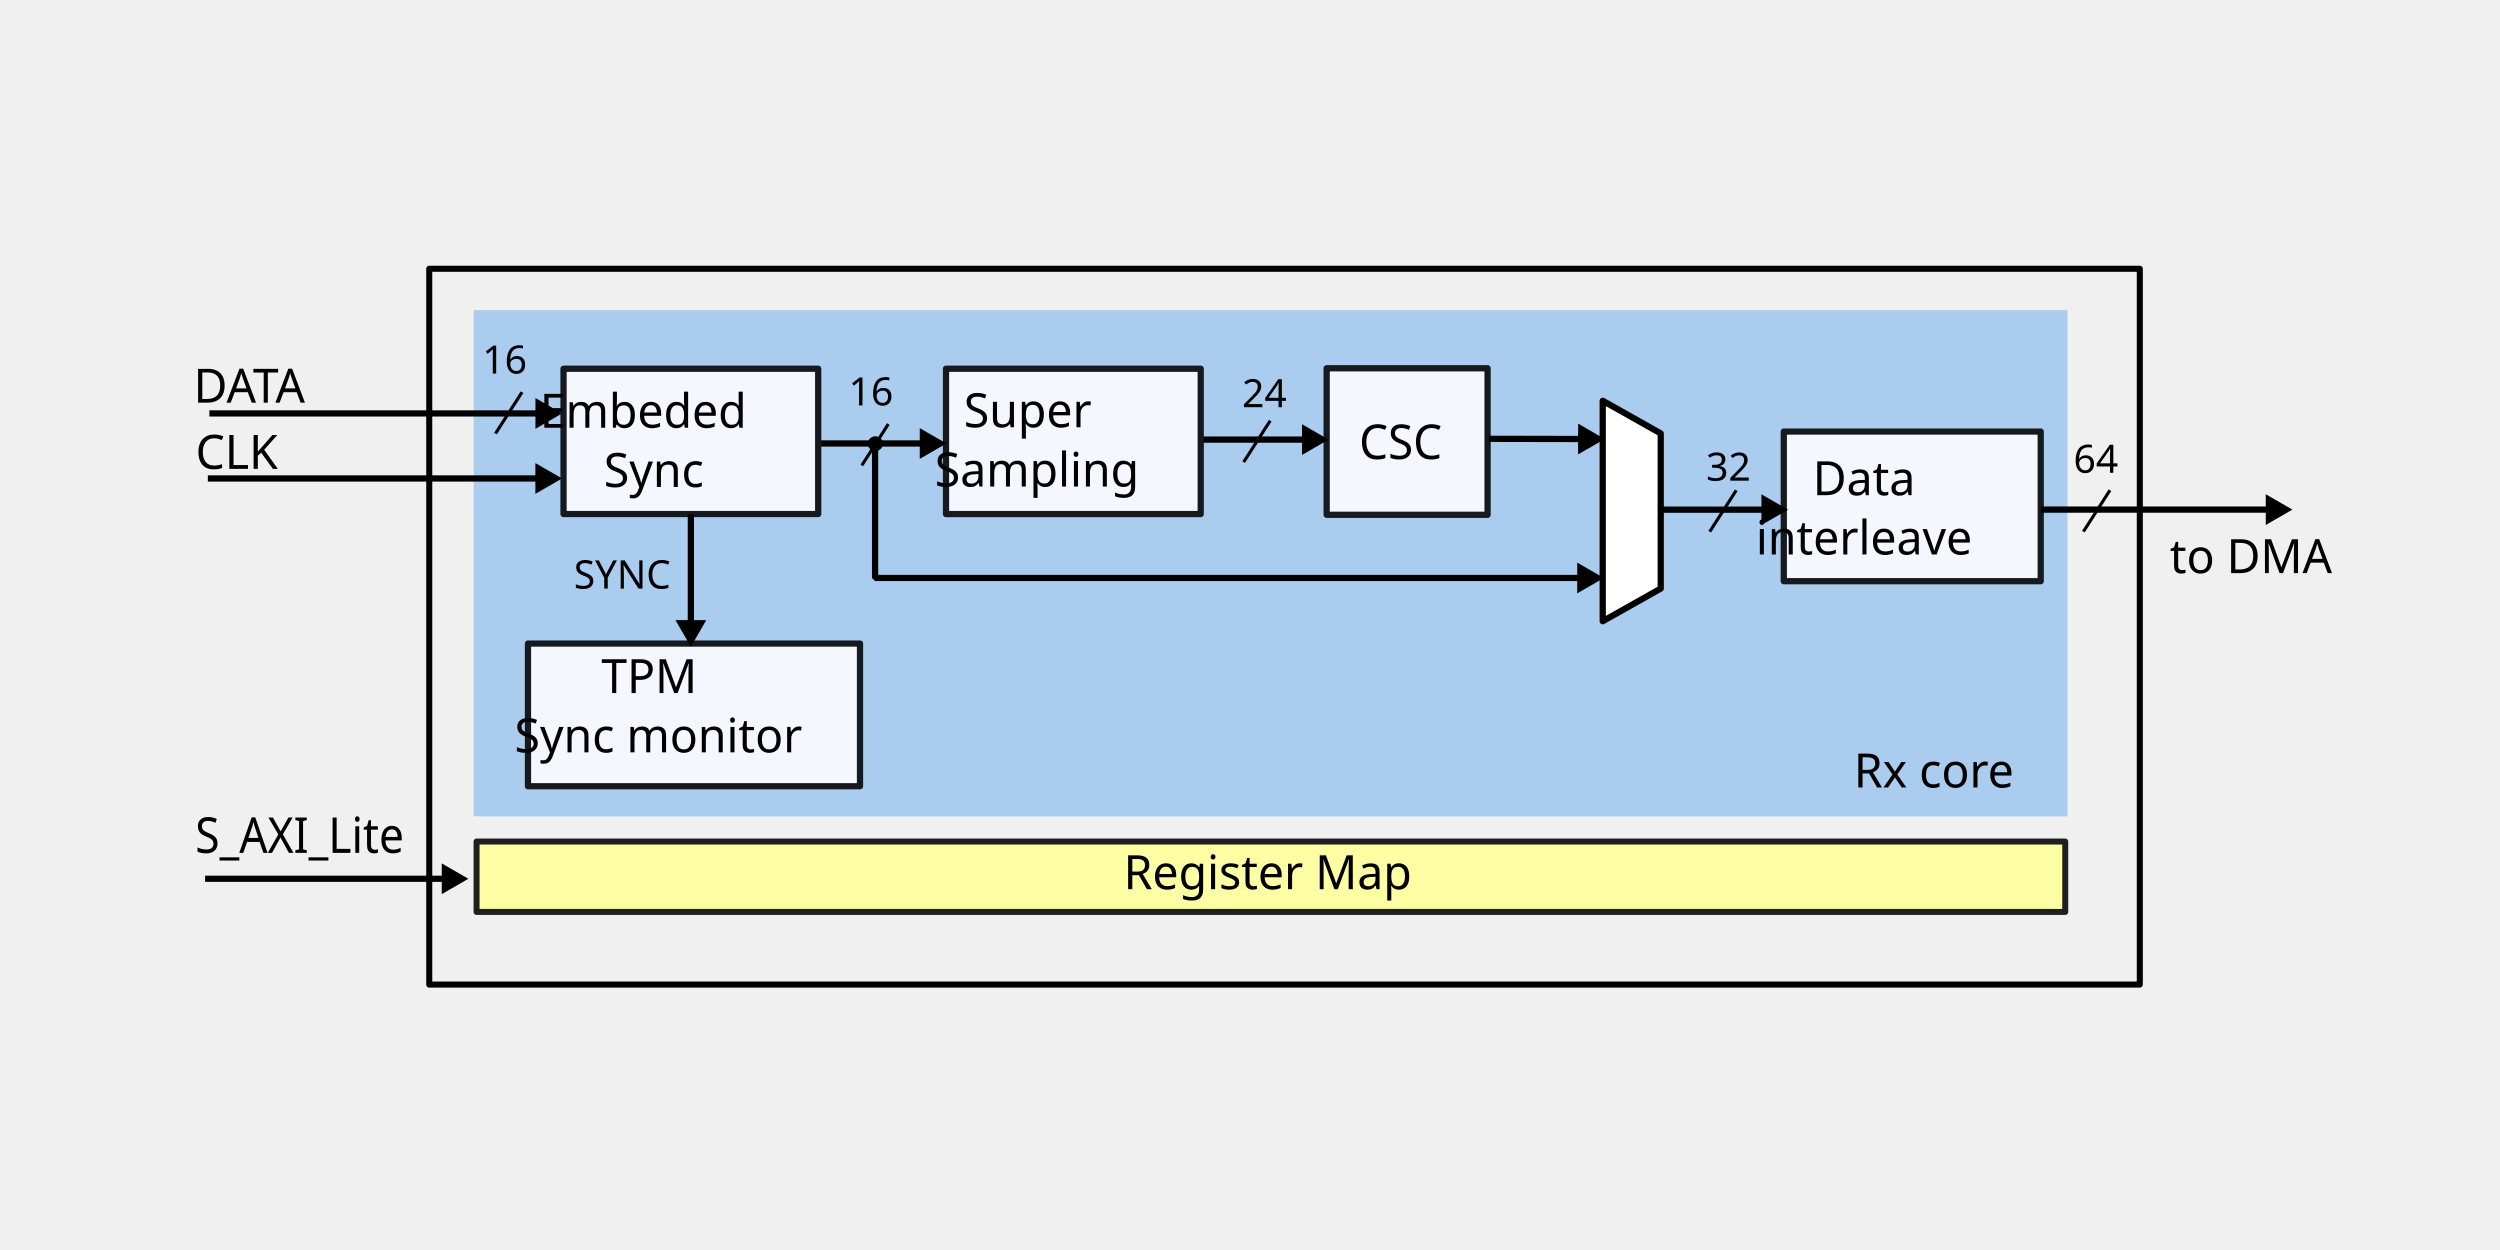
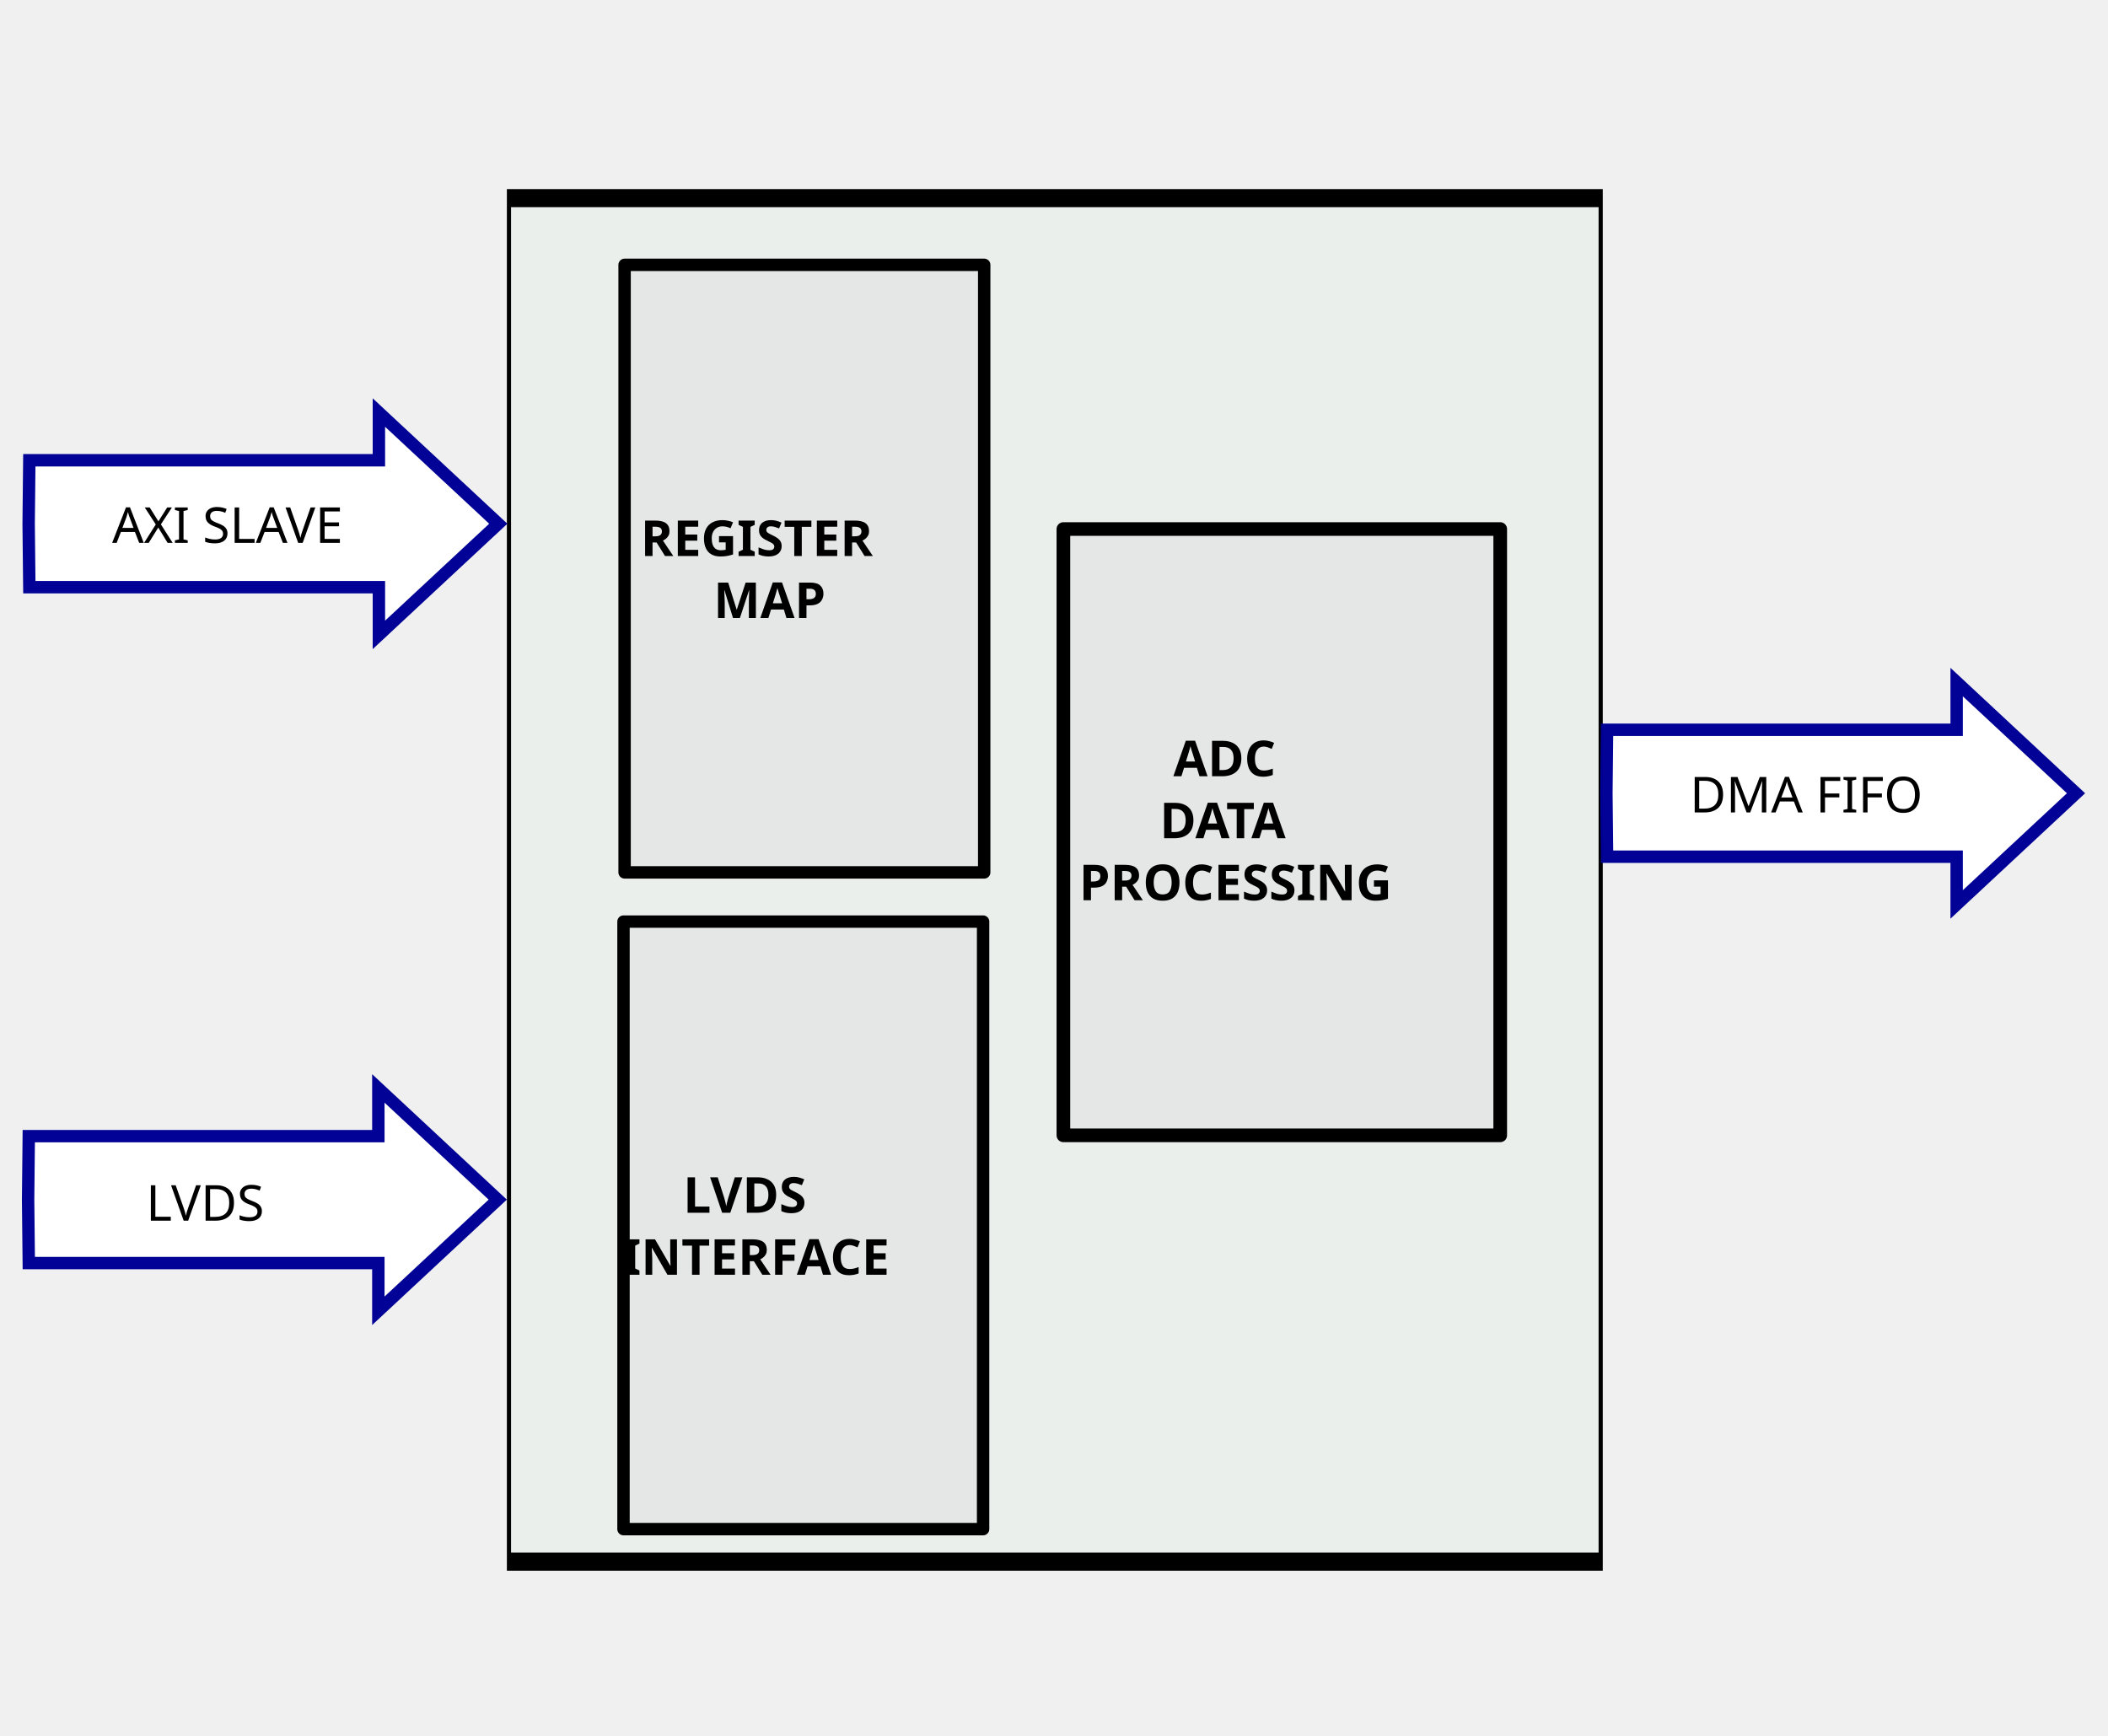
- <svg xmlns="http://www.w3.org/2000/svg" xmlns:ns1="http://www.openswatchbook.org/uri/2009/osb" width="800" height="400" viewBox="0 0 800 400" id="svg2" version="1.1">
+ <svg xmlns="http://www.w3.org/2000/svg" width="425" height="350" viewBox="0 0 425 350" id="svg2" version="1.1">
  <defs id="defs4">
-     <marker orient="auto" refY="0" refX="0" id="marker5056" style="overflow:visible">
-       <path id="path5058" d="m 5.77,0 -8.65,5 0,-10 8.65,5 z" style="fill:#000000;fill-opacity:1;fill-rule:evenodd;stroke:#000000;stroke-width:1pt;stroke-opacity:1" transform="scale(0.4,0.4)" />
-     </marker>
-     <marker orient="auto" refY="0" refX="0" id="marker11055" style="overflow:visible">
-       <path id="path11057" d="m 5.77,0 -8.65,5 0,-10 8.65,5 z" style="fill:#000000;fill-opacity:1;fill-rule:evenodd;stroke:#000000;stroke-width:1pt;stroke-opacity:1" transform="scale(0.4,0.4)" />
-     </marker>
-     <marker style="overflow:visible" id="marker6925" refX="0" refY="0" orient="auto">
-       <path transform="scale(0.4,0.4)" style="fill:#000000;fill-opacity:1;fill-rule:evenodd;stroke:#000000;stroke-width:1pt;stroke-opacity:1" d="m 5.77,0 -8.65,5 0,-10 8.65,5 z" id="path6927" />
-     </marker>
-     <marker style="overflow:visible" id="marker6601" refX="0" refY="0" orient="auto">
-       <path transform="scale(0.4,0.4)" style="fill:#000000;fill-opacity:1;fill-rule:evenodd;stroke:#000000;stroke-width:1pt;stroke-opacity:1" d="m 5.77,0 -8.65,5 0,-10 8.65,5 z" id="path6603" />
-     </marker>
-     <marker orient="auto" refY="0" refX="0" id="marker6283" style="overflow:visible">
-       <path id="path6285" d="m 5.77,0 -8.65,5 0,-10 8.65,5 z" style="fill:#000000;fill-opacity:1;fill-rule:evenodd;stroke:#000000;stroke-width:1pt;stroke-opacity:1" transform="scale(0.4,0.4)" />
-     </marker>
-     <marker style="overflow:visible" id="marker5817" refX="0" refY="0" orient="auto">
-       <path transform="scale(0.4,0.4)" style="fill:#000000;fill-opacity:1;fill-rule:evenodd;stroke:#000000;stroke-width:1pt;stroke-opacity:1" d="m 5.77,0 -8.65,5 0,-10 8.65,5 z" id="path5819" />
-     </marker>
-     <marker orient="auto" refY="0" refX="0" id="marker11520" style="overflow:visible">
-       <path id="path11522" d="m 5.77,0 -8.65,5 0,-10 8.65,5 z" style="fill:#000000;fill-opacity:1;fill-rule:evenodd;stroke:#000000;stroke-width:1pt;stroke-opacity:1" transform="scale(0.4,0.4)" />
-     </marker>
-     <marker orient="auto" refY="0" refX="0" id="marker9429" style="overflow:visible">
-       <path id="path9431" d="m 5.77,0 -8.65,5 0,-10 8.65,5 z" style="fill:#000000;fill-opacity:1;fill-rule:evenodd;stroke:#000000;stroke-width:1pt;stroke-opacity:1" transform="scale(0.4,0.4)" />
-     </marker>
-     <marker style="overflow:visible" id="marker8525" refX="0" refY="0" orient="auto">
-       <path transform="scale(0.4,0.4)" style="fill:#000000;fill-opacity:1;fill-rule:evenodd;stroke:#000000;stroke-width:1pt;stroke-opacity:1" d="m 5.77,0 -8.65,5 0,-10 8.65,5 z" id="path8527" />
-     </marker>
-     <marker style="overflow:visible" id="marker14694" refX="0" refY="0" orient="auto">
-       <path transform="scale(0.4,0.4)" style="fill:#000000;fill-opacity:1;fill-rule:evenodd;stroke:#000000;stroke-width:1pt;stroke-opacity:1" d="m 5.77,0 -8.65,5 0,-10 8.65,5 z" id="path14696" />
-     </marker>
-     <marker style="overflow:visible" id="marker13210" refX="0" refY="0" orient="auto">
-       <path transform="scale(0.4,0.4)" style="fill:#000000;fill-opacity:1;fill-rule:evenodd;stroke:#000000;stroke-width:1pt;stroke-opacity:1" d="m 5.77,0 -8.65,5 0,-10 8.65,5 z" id="path13212" />
-     </marker>
-     <marker orient="auto" refY="0" refX="0" id="marker12618" style="overflow:visible">
-       <path id="path12620" d="m 5.77,0 -8.65,5 0,-10 8.65,5 z" style="fill:#000000;fill-opacity:1;fill-rule:evenodd;stroke:#000000;stroke-width:1pt;stroke-opacity:1" transform="scale(0.4,0.4)" />
-     </marker>
-     <marker orient="auto" refY="0" refX="0" id="marker12206" style="overflow:visible">
-       <path id="path12208" d="m 5.77,0 -8.65,5 0,-10 8.65,5 z" style="fill:#000000;fill-opacity:1;fill-rule:evenodd;stroke:#000000;stroke-width:1pt;stroke-opacity:1" transform="scale(0.4,0.4)" />
-     </marker>
-     <marker style="overflow:visible" id="marker11148" refX="0" refY="0" orient="auto">
-       <path transform="scale(0.4,0.4)" style="fill:#000000;fill-opacity:1;fill-rule:evenodd;stroke:#000000;stroke-width:1pt;stroke-opacity:1" d="m 5.77,0 -8.65,5 0,-10 8.65,5 z" id="path11150" />
-     </marker>
-     <marker orient="auto" refY="0" refX="0" id="marker9085" style="overflow:visible">
-       <path id="path9087" d="m 5.77,0 -8.65,5 0,-10 8.65,5 z" style="fill:#ffffff;fill-opacity:1;fill-rule:evenodd;stroke:#000000;stroke-width:1pt;stroke-opacity:1" transform="scale(0.4,0.4)" />
-     </marker>
-     <linearGradient id="linearGradient9055" ns1:paint="solid">
-       <stop style="stop-color:#ffffff;stop-opacity:1;" offset="0" id="stop9057" />
-     </linearGradient>
-     <marker orient="auto" refY="0" refX="0" id="marker8895" style="overflow:visible">
-       <path id="path8897" d="m 5.77,0 -8.65,5 0,-10 8.65,5 z" style="fill:#ffffff;fill-opacity:1;fill-rule:evenodd;stroke:#000000;stroke-width:1pt;stroke-opacity:1" transform="scale(0.4,0.4)" />
-     </marker>
-     <marker style="overflow:visible" id="marker10933-1" refX="0" refY="0" orient="auto">
-       <path transform="scale(-0.4,-0.4)" style="fill:#000000;fill-opacity:1;fill-rule:evenodd;stroke:#000000;stroke-width:1pt;stroke-opacity:1" d="m 5.77,0 -8.65,5 0,-10 8.65,5 z" id="path10935-1" />
-     </marker>
-     <marker orient="auto" refY="0" refX="0" id="TriangleInM-7-1" style="overflow:visible">
-       <path id="path4660-1-6" d="m 5.77,0 -8.65,5 0,-10 8.65,5 z" style="fill:#000000;fill-opacity:1;fill-rule:evenodd;stroke:#000000;stroke-width:1pt;stroke-opacity:1" transform="scale(-0.4,-0.4)" />
-     </marker>
-     <marker style="overflow:visible" id="marker10933" refX="0" refY="0" orient="auto">
-       <path transform="scale(-0.4,-0.4)" style="fill:#000000;fill-opacity:1;fill-rule:evenodd;stroke:#000000;stroke-width:1pt;stroke-opacity:1" d="m 5.77,0 -8.65,5 0,-10 8.65,5 z" id="path10935" />
-     </marker>
-     <marker orient="auto" refY="0" refX="0" id="marker6005" style="overflow:visible">
-       <path id="path6007" d="m 5.77,0 -8.65,5 0,-10 8.65,5 z" style="fill:#0000ff;fill-opacity:1;fill-rule:evenodd;stroke:#0000ff;stroke-width:1pt;stroke-opacity:1" transform="scale(-0.4,-0.4)" />
-     </marker>
-     <marker orient="auto" refY="0" refX="0" id="marker15643-48" style="overflow:visible">
-       <path id="path15645-1" d="m 5.77,0 -8.65,5 0,-10 8.65,5 z" style="fill:#000000;fill-opacity:1;fill-rule:evenodd;stroke:#000000;stroke-width:1pt;stroke-opacity:1" transform="scale(-0.4,-0.4)" />
-     </marker>
-     <marker orient="auto" refY="0" refX="0" id="marker7250" style="overflow:visible">
-       <path id="path7252" d="m 5.77,0 -8.65,5 0,-10 8.65,5 z" style="fill:#000000;fill-opacity:1;fill-rule:evenodd;stroke:#000000;stroke-width:1pt;stroke-opacity:1" transform="scale(-0.4,-0.4)" />
-     </marker>
-     <marker style="overflow:visible" id="marker24668" refX="0" refY="0" orient="auto">
-       <path transform="scale(-0.4,-0.4)" style="fill:#000000;fill-opacity:1;fill-rule:evenodd;stroke:#000000;stroke-width:1pt;stroke-opacity:1" d="m 5.77,0 -8.65,5 0,-10 8.65,5 z" id="path24670" />
-     </marker>
-     <marker orient="auto" refY="0" refX="0" id="marker7256" style="overflow:visible">
-       <path id="path7258" d="m 5.77,0 -8.65,5 0,-10 8.65,5 z" style="fill:#000000;fill-opacity:1;fill-rule:evenodd;stroke:#000000;stroke-width:1pt;stroke-opacity:1" transform="scale(-0.4,-0.4)" />
-     </marker>
-     <marker orient="auto" refY="0" refX="0" id="marker15643-48-9" style="overflow:visible">
-       <path id="path15645-1-5" d="m 5.77,0 -8.65,5 0,-10 8.65,5 z" style="fill:#000000;fill-opacity:1;fill-rule:evenodd;stroke:#000000;stroke-width:1pt;stroke-opacity:1" transform="scale(-0.4,-0.4)" />
-     </marker>
-     <marker style="overflow:visible" id="marker24284" refX="0" refY="0" orient="auto">
-       <path transform="scale(-0.4,-0.4)" style="fill:#000000;fill-opacity:1;fill-rule:evenodd;stroke:#000000;stroke-width:1pt;stroke-opacity:1" d="m 5.77,0 -8.65,5 0,-10 8.65,5 z" id="path24286" />
-     </marker>
-     <marker orient="auto" refY="0" refX="0" id="marker7268" style="overflow:visible">
-       <path id="path7270" d="m 5.77,0 -8.65,5 0,-10 8.65,5 z" style="fill:#000000;fill-opacity:1;fill-rule:evenodd;stroke:#000000;stroke-width:1pt;stroke-opacity:1" transform="scale(-0.4,-0.4)" />
-     </marker>
-     <marker orient="auto" refY="0" refX="0" id="marker7276" style="overflow:visible">
-       <path id="path7278" d="m 5.77,0 -8.65,5 0,-10 8.65,5 z" style="fill:#000000;fill-opacity:1;fill-rule:evenodd;stroke:#000000;stroke-width:1pt;stroke-opacity:1" transform="scale(-0.4,-0.4)" />
-     </marker>
-     <marker orient="auto" refY="0" refX="0" id="marker15643-42" style="overflow:visible">
-       <path id="path15645-20" d="m 5.77,0 -8.65,5 0,-10 8.65,5 z" style="fill:#000000;fill-opacity:1;fill-rule:evenodd;stroke:#000000;stroke-width:1pt;stroke-opacity:1" transform="scale(-0.4,-0.4)" />
-     </marker>
-     <marker style="overflow:visible" id="marker12344-7" refX="0" refY="0" orient="auto">
-       <path transform="scale(-0.4,-0.4)" style="fill:#000000;fill-opacity:1;fill-rule:evenodd;stroke:#000000;stroke-width:1pt;stroke-opacity:1" d="m 5.77,0 -8.65,5 0,-10 8.65,5 z" id="path12346-6" />
-     </marker>
-     <marker style="overflow:visible" id="marker10933-1-1" refX="0" refY="0" orient="auto">
-       <path transform="scale(-0.4,-0.4)" style="fill:#000000;fill-opacity:1;fill-rule:evenodd;stroke:#000000;stroke-width:1pt;stroke-opacity:1" d="m 5.77,0 -8.65,5 0,-10 8.65,5 z" id="path10935-1-0" />
-     </marker>
-     <marker orient="auto" refY="0" refX="0" id="marker4705-2" style="overflow:visible">
-       <path id="path4580-1" d="m 5.77,0 -8.65,5 0,-10 8.65,5 z" style="fill:#000000;fill-opacity:1;fill-rule:evenodd;stroke:#000000;stroke-width:1pt;stroke-opacity:1" transform="scale(0.4,0.4)" />
-     </marker>
-     <marker orient="auto" refY="0" refX="0" id="marker15643-48-7" style="overflow:visible">
-       <path id="path15645-1-3" d="m 5.77,0 -8.65,5 0,-10 8.65,5 z" style="fill:#000000;fill-opacity:1;fill-rule:evenodd;stroke:#000000;stroke-width:1pt;stroke-opacity:1" transform="scale(-0.4,-0.4)" />
-     </marker>
-     <marker orient="auto" refY="0" refX="0" id="marker9663" style="overflow:visible">
-       <path id="path9665" d="m 5.77,0 -8.65,5 0,-10 8.65,5 z" style="fill:#000000;fill-opacity:1;fill-rule:evenodd;stroke:#000000;stroke-width:1pt;stroke-opacity:1" transform="scale(-0.4,-0.4)" />
-     </marker>
-     <marker style="overflow:visible" id="marker24668-2" refX="0" refY="0" orient="auto">
-       <path transform="scale(-0.4,-0.4)" style="fill:#000000;fill-opacity:1;fill-rule:evenodd;stroke:#000000;stroke-width:1pt;stroke-opacity:1" d="m 5.77,0 -8.65,5 0,-10 8.65,5 z" id="path24670-4" />
-     </marker>
-     <marker orient="auto" refY="0" refX="0" id="marker9669" style="overflow:visible">
-       <path id="path9671" d="m 5.77,0 -8.65,5 0,-10 8.65,5 z" style="fill:#000000;fill-opacity:1;fill-rule:evenodd;stroke:#000000;stroke-width:1pt;stroke-opacity:1" transform="scale(-0.4,-0.4)" />
-     </marker>
-     <marker orient="auto" refY="0" refX="0" id="marker15643-48-9-2" style="overflow:visible">
-       <path id="path15645-1-5-0" d="m 5.77,0 -8.65,5 0,-10 8.65,5 z" style="fill:#000000;fill-opacity:1;fill-rule:evenodd;stroke:#000000;stroke-width:1pt;stroke-opacity:1" transform="scale(-0.4,-0.4)" />
-     </marker>
-     <marker style="overflow:visible" id="marker24284-0" refX="0" refY="0" orient="auto">
-       <path transform="scale(-0.4,-0.4)" style="fill:#000000;fill-opacity:1;fill-rule:evenodd;stroke:#000000;stroke-width:1pt;stroke-opacity:1" d="m 5.77,0 -8.65,5 0,-10 8.65,5 z" id="path24286-2" />
-     </marker>
-     <marker orient="auto" refY="0" refX="0" id="marker9681" style="overflow:visible">
-       <path id="path9683" d="m 5.77,0 -8.65,5 0,-10 8.65,5 z" style="fill:#000000;fill-opacity:1;fill-rule:evenodd;stroke:#000000;stroke-width:1pt;stroke-opacity:1" transform="scale(-0.4,-0.4)" />
-     </marker>
-     <marker orient="auto" refY="0" refX="0" id="marker9689" style="overflow:visible">
-       <path id="path9691" d="m 5.77,0 -8.65,5 0,-10 8.65,5 z" style="fill:#000000;fill-opacity:1;fill-rule:evenodd;stroke:#000000;stroke-width:1pt;stroke-opacity:1" transform="scale(-0.4,-0.4)" />
-     </marker>
-     <marker orient="auto" refY="0" refX="0" id="marker15643-42-6" style="overflow:visible">
-       <path id="path15645-20-64" d="m 5.77,0 -8.65,5 0,-10 8.65,5 z" style="fill:#000000;fill-opacity:1;fill-rule:evenodd;stroke:#000000;stroke-width:1pt;stroke-opacity:1" transform="scale(-0.4,-0.4)" />
-     </marker>
-     <marker orient="auto" refY="0" refX="0" id="marker15643-48-9-3" style="overflow:visible">
-       <path id="path15645-1-5-00" d="m 5.77,0 -8.65,5 0,-10 8.65,5 z" style="fill:#000000;fill-opacity:1;fill-rule:evenodd;stroke:#000000;stroke-width:1pt;stroke-opacity:1" transform="scale(-0.4,-0.4)" />
-     </marker>
-     <marker orient="auto" refY="0" refX="0" id="marker12206-7" style="overflow:visible">
-       <path id="path12208-1" d="m 5.77,0 -8.65,5 0,-10 8.65,5 z" style="fill:#000000;fill-opacity:1;fill-rule:evenodd;stroke:#000000;stroke-width:1pt;stroke-opacity:1" transform="scale(0.4,0.4)" />
-     </marker>
-     <marker orient="auto" refY="0" refX="0" id="marker9429-8" style="overflow:visible">
-       <path id="path9431-8" d="m 5.77,0 -8.65,5 0,-10 8.65,5 z" style="fill:#000000;fill-opacity:1;fill-rule:evenodd;stroke:#000000;stroke-width:1pt;stroke-opacity:1" transform="scale(0.4,0.4)" />
-     </marker>
-     <marker orient="auto" refY="0" refX="0" id="marker12206-0" style="overflow:visible">
-       <path id="path12208-0" d="m 5.77,0 -8.65,5 0,-10 8.65,5 z" style="fill:#000000;fill-opacity:1;fill-rule:evenodd;stroke:#000000;stroke-width:1pt;stroke-opacity:1" transform="scale(0.4,0.4)" />
-     </marker>
-     <marker orient="auto" refY="0" refX="0" id="marker10888-6" style="overflow:visible">
-       <path id="path10890-3" d="m 5.77,0 -8.65,5 0,-10 8.65,5 z" style="fill:#000000;fill-opacity:1;fill-rule:evenodd;stroke:#000000;stroke-width:1pt;stroke-opacity:1" transform="scale(0.4,0.4)" />
-     </marker>
-     <marker orient="auto" refY="0" refX="0" id="marker11392-2" style="overflow:visible">
-       <path id="path11394-7" d="m 5.77,0 -8.65,5 0,-10 8.65,5 z" style="fill:#000000;fill-opacity:1;fill-rule:evenodd;stroke:#000000;stroke-width:1pt;stroke-opacity:1" transform="scale(0.4,0.4)" />
-     </marker>
-     <marker orient="auto" refY="0" refX="0" id="marker11392-2-4" style="overflow:visible">
-       <path id="path11394-7-3" d="m 5.77,0 -8.65,5 0,-10 8.65,5 z" style="fill:#000000;fill-opacity:1;fill-rule:evenodd;stroke:#000000;stroke-width:1pt;stroke-opacity:1" transform="scale(0.4,0.4)" />
-     </marker>
-     <marker orient="auto" refY="0" refX="0" id="marker11392-2-4-4" style="overflow:visible">
-       <path id="path11394-7-3-9" d="m 5.77,0 -8.65,5 0,-10 8.65,5 z" style="fill:#000000;fill-opacity:1;fill-rule:evenodd;stroke:#000000;stroke-width:1pt;stroke-opacity:1" transform="scale(0.4,0.4)" />
-     </marker>
-     <marker orient="auto" refY="0" refX="0" id="marker11392-2-4-9" style="overflow:visible">
-       <path id="path11394-7-3-1" d="m 5.77,0 -8.65,5 0,-10 8.65,5 z" style="fill:#000000;fill-opacity:1;fill-rule:evenodd;stroke:#000000;stroke-width:1pt;stroke-opacity:1" transform="scale(0.4,0.4)" />
-     </marker>
-     <marker orient="auto" refY="0" refX="0" id="marker9429-1" style="overflow:visible">
-       <path id="path9431-4" d="m 5.77,0 -8.65,5 0,-10 8.65,5 z" style="fill:#000000;fill-opacity:1;fill-rule:evenodd;stroke:#000000;stroke-width:1pt;stroke-opacity:1" transform="scale(0.4,0.4)" />
-     </marker>
-     <marker orient="auto" refY="0" refX="0" id="marker11392-2-4-3" style="overflow:visible">
-       <path id="path11394-7-3-4" d="m 5.77,0 -8.65,5 0,-10 8.65,5 z" style="fill:#000000;fill-opacity:1;fill-rule:evenodd;stroke:#000000;stroke-width:1pt;stroke-opacity:1" transform="scale(0.4,0.4)" />
-     </marker>
-     <marker orient="auto" refY="0" refX="0" id="marker12206-4" style="overflow:visible">
-       <path id="path12208-02" d="m 5.77,0 -8.65,5 0,-10 8.65,5 z" style="fill:#000000;fill-opacity:1;fill-rule:evenodd;stroke:#000000;stroke-width:1pt;stroke-opacity:1" transform="scale(0.4,0.4)" />
-     </marker>
-     <marker orient="auto" refY="0" refX="0" id="marker11392-7" style="overflow:visible">
-       <path id="path11394-6" d="m 5.77,0 -8.65,5 0,-10 8.65,5 z" style="fill:#000000;fill-opacity:1;fill-rule:evenodd;stroke:#000000;stroke-width:1pt;stroke-opacity:1" transform="scale(0.4,0.4)" />
-     </marker>
-     <marker orient="auto" refY="0" refX="0" id="marker11392-2-4-9-2" style="overflow:visible">
-       <path id="path11394-7-3-1-6" d="m 5.77,0 -8.65,5 0,-10 8.65,5 z" style="fill:#000000;fill-opacity:1;fill-rule:evenodd;stroke:#000000;stroke-width:1pt;stroke-opacity:1" transform="scale(0.4,0.4)" />
-     </marker>
-     <marker orient="auto" refY="0" refX="0" id="marker11392-2-4-3-5" style="overflow:visible">
-       <path id="path11394-7-3-4-0" d="m 5.77,0 -8.65,5 0,-10 8.65,5 z" style="fill:#000000;fill-opacity:1;fill-rule:evenodd;stroke:#000000;stroke-width:1pt;stroke-opacity:1" transform="scale(0.4,0.4)" />
-     </marker>
-     <marker orient="auto" refY="0" refX="0" id="marker11392-2-2" style="overflow:visible">
-       <path id="path11394-7-6" d="m 5.77,0 -8.65,5 0,-10 8.65,5 z" style="fill:#000000;fill-opacity:1;fill-rule:evenodd;stroke:#000000;stroke-width:1pt;stroke-opacity:1" transform="scale(0.4,0.4)" />
-     </marker>
+     <pattern y="0" x="0" height="6" width="6" patternUnits="userSpaceOnUse" id="EMFhbasepattern" />
  </defs>
-   <g id="layer1" transform="translate(0,-652.362)">
-     <rect style="color:#000000;fill:#aaccee;fill-opacity:1;fill-rule:nonzero;stroke:none;stroke-width:1;marker:none;visibility:visible;display:inline;overflow:visible;enable-background:accumulate" id="rect3004" width="510" height="162" x="151.577" y="751.607" />
-     <rect style="fill:#000000;fill-opacity:0;fill-rule:nonzero;stroke:#000000;stroke-width:1.935;stroke-linecap:square;stroke-linejoin:round;stroke-miterlimit:0;stroke-opacity:1;stroke-dasharray:none;stroke-dashoffset:0;display:inline;enable-background:new" id="rect4477" width="547.378" height="229.067" x="137.359" y="738.364" />
-     <rect y="770.201" x="424.533" height="46.896" width="51.491" id="rect4867" style="opacity:0.87;fill:#fffeff;fill-opacity:1;fill-rule:nonzero;stroke:#000000;stroke-width:2;stroke-linecap:round;stroke-linejoin:round;stroke-miterlimit:4;stroke-opacity:1;stroke-dasharray:none;stroke-dashoffset:0;display:inline;enable-background:new" />
-     <text id="text4869" y="779.467" x="445.965" style="font-size:7.851px;font-style:normal;font-weight:normal;line-height:125%;letter-spacing:0px;word-spacing:0px;fill:#000000;fill-opacity:1;stroke:none;display:inline;enable-background:new;font-family:sans-serif" xml:space="preserve" transform="scale(0.9752591,1.025369)">
-       <tspan y="779.467" x="445.965" style="font-size:15px;font-style:normal;font-variant:normal;font-weight:normal;font-stretch:normal;font-family:sans-serif;-inkscape-font-specification:sans-serif" id="tspan8763">CSC</tspan>
+   <g id="layer1" transform="translate(-13.13198,-537.9238)">
+     <text xml:space="preserve" style="font-style:normal;font-weight:normal;font-size:40px;line-height:125%;font-family:sans-serif;letter-spacing:0px;word-spacing:0px;fill:#000000;fill-opacity:1;stroke:none;stroke-width:1px;stroke-linecap:butt;stroke-linejoin:miter;stroke-opacity:1" x="108.826" y="336.356" id="text4214">
+       <tspan id="tspan4216" x="108.826" y="336.356" style="font-size:20px" />
    </text>
-     <text xml:space="preserve" style="font-size:42.029px;font-style:normal;font-weight:normal;line-height:125%;letter-spacing:0px;word-spacing:0px;fill:#000000;fill-opacity:1;stroke:none;font-family:sans-serif" x="698.604" y="826.053" id="text8759" transform="scale(0.9883858,1.011751)">
-       <tspan id="tspan8761" x="698.604" y="826.053" style="font-size:15px"> to DMA</tspan>
+     <g transform="matrix(1.103181,0,0,4.791744,36.44472,-186.5609)" style="fill:#afedbd;fill-opacity:0.071;stroke:#000000;stroke-width:1;stroke-miterlimit:4;stroke-dasharray:none;stroke-dashoffset:0;stroke-opacity:1" id="g4180-1">
+       <rect y="159.532" x="71.884" height="57.375" width="199.517" id="rect3336-5" style="fill:#afedbd;fill-opacity:0.071;fill-rule:evenodd;stroke:#000000;stroke-width:0.761;stroke-linecap:butt;stroke-linejoin:miter;stroke-miterlimit:4;stroke-dasharray:none;stroke-dashoffset:0;stroke-opacity:1" />
+     </g>
+     <path style="opacity:0.99;fill:#ffffff;fill-opacity:1;fill-rule:evenodd;stroke:#000096;stroke-width:2.5;stroke-linecap:round;stroke-linejoin:miter;stroke-miterlimit:4;stroke-dasharray:none;stroke-opacity:1" d="m 89.522,665.937 0,-9.62 -70.477,0 -0.137,-12.796 0.135,-12.796 70.479,0 0,-9.62 24.068,22.417 z" id="path34982" />
+     <text xml:space="preserve" style="font-style:normal;font-weight:normal;font-size:10px;line-height:125%;font-family:sans-serif;letter-spacing:0px;word-spacing:0px;fill:#000000;fill-opacity:1;stroke:none;stroke-width:1px;stroke-linecap:butt;stroke-linejoin:miter;stroke-opacity:1" x="35.742" y="647.385" id="text4196">
+       <tspan id="tspan4198" x="35.742" y="647.385" style="font-size:10px">AXI SLAVE</tspan>
    </text>
-     <text xml:space="preserve" style="font-size:13.134px;font-style:normal;font-weight:normal;line-height:125%;letter-spacing:0px;word-spacing:0px;fill:#000000;fill-opacity:1;stroke:none;font-family:sans-serif" x="439.94" y="799.101" id="text8765" transform="scale(0.9883858,1.011751)">
-       <tspan id="tspan8767" x="439.94" y="799.101" />
+     <rect style="opacity:1;fill:#d7d7d7;fill-opacity:0.353;fill-rule:nonzero;stroke:#000000;stroke-width:2.5;stroke-linecap:round;stroke-linejoin:round;stroke-miterlimit:4;stroke-dasharray:none;stroke-dashoffset:0;stroke-opacity:1" id="rect4204" width="72.5" height="122.5" x="139.059" y="591.324" />
+     <text xml:space="preserve" style="font-style:normal;font-weight:normal;font-size:10px;line-height:125%;font-family:sans-serif;letter-spacing:0px;word-spacing:0px;fill:#000000;fill-opacity:1;stroke:none;stroke-width:1px;stroke-linecap:butt;stroke-linejoin:miter;stroke-opacity:1" x="174.796" y="650.03" id="text4206">
+       <tspan id="tspan4208" x="174.796" y="650.03" style="font-style:normal;font-variant:normal;font-weight:bold;font-stretch:normal;font-family:sans-serif;-inkscape-font-specification:'sans-serif Bold';text-align:center;text-anchor:middle">REGISTER</tspan>
+       <tspan x="174.796" y="662.53" style="font-style:normal;font-variant:normal;font-weight:bold;font-stretch:normal;font-family:sans-serif;-inkscape-font-specification:'sans-serif Bold';text-align:center;text-anchor:middle" id="tspan4251">MAP</tspan>
    </text>
-     <path style="fill:none;stroke:#000000;stroke-width:2;stroke-linecap:butt;stroke-linejoin:miter;stroke-miterlimit:0;stroke-opacity:1;stroke-dasharray:none;marker-end:url(#marker11148)" d="m 280.025,793.818 0,43.494 227.521,0" id="path9555" />
-     <g id="g4413" transform="translate(27.57717,243.2447)">
-       <rect style="opacity:0.87;fill:#fffeff;fill-opacity:1;fill-rule:nonzero;stroke:#000000;stroke-width:2;stroke-linecap:round;stroke-linejoin:round;stroke-miterlimit:4;stroke-opacity:1;stroke-dasharray:none;stroke-dashoffset:0;display:inline;enable-background:new" id="rect4867-1-5-3" width="81.493" height="46.493" x="152.753" y="527.115" />
-       <text transform="scale(0.9883858,1.011751)" id="text8784-9-9" y="539.649" x="195.728" style="font-size:13.134px;font-style:normal;font-weight:normal;line-height:125%;letter-spacing:0px;word-spacing:0px;fill:#000000;fill-opacity:1;stroke:none;font-family:sans-serif" xml:space="preserve">
-         <tspan style="font-size:15px;text-align:center;text-anchor:middle" id="tspan9599-8" y="539.649" x="195.728">Embeded</tspan>
-         <tspan id="tspan9641" style="font-size:15px;text-align:center;text-anchor:middle" y="558.399" x="195.728">Sync</tspan>
+     <g id="g4357" transform="translate(-13.89132,-73.70117)">
+       <rect y="797.444" x="152.729" height="122.5" width="72.5" id="rect4204-3" style="opacity:1;fill:#d7d7d7;fill-opacity:0.353;fill-rule:nonzero;stroke:#000000;stroke-width:2.5;stroke-linecap:round;stroke-linejoin:round;stroke-miterlimit:4;stroke-dasharray:none;stroke-dashoffset:0;stroke-opacity:1" />
+       <text id="text4206-2" y="856.15" x="188.467" style="font-style:normal;font-weight:normal;font-size:10px;line-height:125%;font-family:sans-serif;letter-spacing:0px;word-spacing:0px;fill:#000000;fill-opacity:1;stroke:none;stroke-width:1px;stroke-linecap:butt;stroke-linejoin:miter;stroke-opacity:1" xml:space="preserve">
+         <tspan id="tspan4251-9" style="font-style:normal;font-variant:normal;font-weight:bold;font-stretch:normal;font-family:sans-serif;-inkscape-font-specification:'sans-serif Bold';text-align:center;text-anchor:middle" y="856.15" x="190.176">LVDS </tspan>
+         <tspan style="font-style:normal;font-variant:normal;font-weight:bold;font-stretch:normal;font-family:sans-serif;-inkscape-font-specification:'sans-serif Bold';text-align:center;text-anchor:middle" y="868.65" x="188.467" id="tspan4369">INTERFACE</tspan>
      </text>
    </g>
-     <rect y="921.646" x="152.498" height="22.539" width="508.377" id="rect4867-1-6" style="opacity:0.87;fill:#ffff99;fill-opacity:1;fill-rule:nonzero;stroke:#000000;stroke-width:1.918;stroke-linecap:round;stroke-linejoin:round;stroke-miterlimit:4;stroke-opacity:1;stroke-dasharray:none;stroke-dashoffset:0;display:inline;enable-background:new" />
-     <text xml:space="preserve" style="font-size:13.134px;font-style:normal;font-weight:normal;line-height:125%;letter-spacing:0px;word-spacing:0px;fill:#000000;fill-opacity:1;stroke:none;font-family:sans-serif" x="418.97" y="926.021" id="text8784-5" transform="scale(0.9883858,1.011751)">
-       <tspan x="418.97" y="926.021" id="tspan10800" style="font-size:15px;text-align:center;text-anchor:middle">Register Map</tspan>
+     <flowRoot xml:space="preserve" id="flowRoot4272" style="font-style:normal;font-weight:normal;font-size:40px;line-height:125%;font-family:sans-serif;letter-spacing:0px;word-spacing:0px;fill:#000000;fill-opacity:1;stroke:none;stroke-width:1px;stroke-linecap:butt;stroke-linejoin:miter;stroke-opacity:1">
+       <flowRegion id="flowRegion4274">
+         <rect id="rect4276" width="183.356" height="283.765" x="-27.831" y="74.488" />
+       </flowRegion>
+       <flowPara id="flowPara4278" />
+     </flowRoot>
+     <text xml:space="preserve" style="font-style:normal;font-weight:normal;font-size:40px;line-height:125%;font-family:sans-serif;letter-spacing:0px;word-spacing:0px;fill:#000000;fill-opacity:1;stroke:none;stroke-width:1px;stroke-linecap:butt;stroke-linejoin:miter;stroke-opacity:1" x="274.524" y="600.338" id="text4295">
+       <tspan id="tspan4297" x="274.524" y="600.338" />
    </text>
-     <text xml:space="preserve" style="font-size:13.134px;font-style:normal;font-weight:normal;line-height:125%;letter-spacing:0px;word-spacing:0px;fill:#000000;fill-opacity:1;stroke:none;font-family:sans-serif" x="185.796" y="830.944" id="text8784-5-1" transform="scale(0.9883858,1.011751)">
-       <tspan x="185.796" y="830.944" id="tspan10837" style="font-size:12.5px">SYNC</tspan>
-     </text>
-     <text xml:space="preserve" style="font-size:13.134px;font-style:normal;font-weight:normal;line-height:125%;letter-spacing:0px;word-spacing:0px;fill:#000000;fill-opacity:1;stroke:none;font-family:sans-serif" x="63.316" y="793.074" id="text8784-5-13" transform="scale(0.9883858,1.011751)">
-       <tspan x="63.316" y="793.074" id="tspan10877" style="font-size:15px">CLK</tspan>
-     </text>
-     <text xml:space="preserve" style="font-size:12.5px;font-style:normal;font-weight:normal;line-height:125%;letter-spacing:0px;word-spacing:0px;fill:#000000;fill-opacity:1;stroke:none;font-family:sans-serif" x="212.336" y="1075.992" id="text10879">
-       <tspan id="tspan10881" x="212.336" y="1075.992" />
-     </text>
-     <text xml:space="preserve" style="font-size:13.134px;font-style:normal;font-weight:normal;line-height:125%;letter-spacing:0px;word-spacing:0px;fill:#000000;fill-opacity:1;stroke:none;font-family:sans-serif" x="62.686" y="772.15" id="text8784-4-4" transform="scale(0.9883858,1.011751)">
-       <tspan x="62.686" y="772.15" id="tspan10908-0" style="font-size:15px">DATA</tspan>
-     </text>
-     <text xml:space="preserve" style="font-size:50.311px;font-style:normal;font-weight:normal;line-height:125%;letter-spacing:0px;word-spacing:0px;fill:#000000;fill-opacity:1;stroke:none;font-family:sans-serif" x="66.053" y="875.2" id="text8759-9" transform="scale(0.9458758,1.057221)">
-       <tspan id="tspan8761-0" x="66.053" y="875.2" style="font-size:15px;fill:#000000">S_AXI_Lite</tspan>
-     </text>
-     <text xml:space="preserve" style="font-size:42.029px;font-style:normal;font-weight:normal;line-height:125%;letter-spacing:0px;word-spacing:0px;fill:#000000;fill-opacity:1;stroke:none;font-family:sans-serif" x="353.93" y="714.808" id="text5703" transform="scale(0.9883858,1.011751)">
-       <tspan id="tspan5705" x="353.93" y="714.808" style="font-size:23.641px" />
-     </text>
-     <text xml:space="preserve" style="font-size:40px;font-style:normal;font-weight:normal;line-height:125%;letter-spacing:0px;word-spacing:0px;fill:#000000;fill-opacity:1;stroke:none;font-family:sans-serif" x="734.208" y="1008.896" id="text11704">
-       <tspan id="tspan11706" x="734.208" y="1008.896" />
-     </text>
-     <g id="g4501" transform="translate(25.27714,243.2447)">
-       <rect style="opacity:0.87;fill:#fffeff;fill-opacity:1;fill-rule:nonzero;stroke:#000000;stroke-width:2;stroke-linecap:round;stroke-linejoin:round;stroke-miterlimit:4;stroke-opacity:1;stroke-dasharray:none;stroke-dashoffset:0;display:inline;enable-background:new" id="rect4867-1-5" width="81.511" height="46.511" x="277.443" y="527.107" />
-       <text transform="scale(0.9883858,1.011751)" id="text8784-9" y="539.493" x="322.093" style="font-size:13.134px;font-style:normal;font-weight:normal;line-height:125%;letter-spacing:0px;word-spacing:0px;fill:#000000;fill-opacity:1;stroke:none;font-family:sans-serif" xml:space="preserve">
-         <tspan id="tspan6113" style="font-size:15px;text-align:center;text-anchor:middle" y="539.493" x="324.481">Super </tspan>
-         <tspan id="tspan3619" style="font-size:15px;text-align:center;text-anchor:middle" y="558.243" x="322.093">Sampling</tspan>
+     <g id="g4362" transform="translate(-72.90671,199.4537)">
+       <rect y="445.14" x="300.431" height="122.247" width="88.073" id="rect4204-2" style="opacity:1;fill:#d7d7d7;fill-opacity:0.353;fill-rule:nonzero;stroke:#000000;stroke-width:2.753;stroke-linecap:round;stroke-linejoin:round;stroke-miterlimit:4;stroke-dasharray:none;stroke-dashoffset:0;stroke-opacity:1" />
+       <text id="text4206-0" y="494.989" x="344.228" style="font-style:normal;font-weight:normal;font-size:10px;line-height:125%;font-family:sans-serif;letter-spacing:0px;word-spacing:0px;fill:#000000;fill-opacity:1;stroke:none;stroke-width:1px;stroke-linecap:butt;stroke-linejoin:miter;stroke-opacity:1" xml:space="preserve">
+         <tspan id="tspan4251-95" style="font-style:normal;font-variant:normal;font-weight:bold;font-stretch:normal;font-family:sans-serif;-inkscape-font-specification:'sans-serif Bold';text-align:center;text-anchor:middle" y="494.989" x="345.937">ADC </tspan>
+         <tspan id="tspan4322" style="font-style:normal;font-variant:normal;font-weight:bold;font-stretch:normal;font-family:sans-serif;-inkscape-font-specification:'sans-serif Bold';text-align:center;text-anchor:middle" y="507.489" x="344.228">DATA</tspan>
+         <tspan id="tspan4324" style="font-style:normal;font-variant:normal;font-weight:bold;font-stretch:normal;font-family:sans-serif;-inkscape-font-specification:'sans-serif Bold';text-align:center;text-anchor:middle" y="519.989" x="344.228">PROCESSING</tspan>
      </text>
    </g>
-     <g id="g16311" transform="translate(27.57717,243.2447)">
-       <rect style="opacity:0.87;fill:#fffeff;fill-opacity:1;fill-rule:nonzero;stroke:#000000;stroke-width:2;stroke-linecap:round;stroke-linejoin:round;stroke-miterlimit:4;stroke-opacity:1;stroke-dasharray:none;stroke-dashoffset:0;display:inline;enable-background:new" id="rect4867-1-5-3-4" width="106.247" height="45.653" x="141.376" y="615.059" />
-       <text transform="scale(0.9883858,1.011751)" id="text8784-9-9-9" y="623.575" x="197.218" style="font-size:13.134px;font-style:normal;font-weight:normal;text-align:center;line-height:125%;letter-spacing:0px;word-spacing:0px;text-anchor:middle;fill:#000000;fill-opacity:1;stroke:none;font-family:sans-serif" xml:space="preserve">
-         <tspan id="tspan4959" style="font-size:15px;text-align:center;text-anchor:middle" y="623.575" x="199.606">TPM </tspan>
-         <tspan style="font-size:15px;text-align:center;text-anchor:middle" y="642.325" x="197.218" id="tspan3012">Sync monitor</tspan>
-       </text>
-     </g>
-     <path style="fill:none;stroke:#000000;stroke-width:2;stroke-linecap:butt;stroke-linejoin:miter;stroke-miterlimit:0;stroke-opacity:1;stroke-dasharray:none;marker-end:url(#marker11392-2)" d="m 262.753,794.278 34.406,0" id="path9553-1" />
-     <path style="fill:none;stroke:#000000;stroke-width:2;stroke-linecap:butt;stroke-linejoin:miter;stroke-miterlimit:0;stroke-opacity:1;stroke-dasharray:none;marker-end:url(#marker11392-2-4)" d="m 67.005,784.659 107.178,0" id="path9553-1-0" />
-     <path style="fill:none;stroke:#000000;stroke-width:2;stroke-linecap:butt;stroke-linejoin:miter;stroke-miterlimit:0;stroke-opacity:1;stroke-dasharray:none;marker-end:url(#marker11392-2-4-4)" d="m 221.077,816.907 0,36.733" id="path9553-1-0-3" />
-     <g id="g5155" transform="translate(1.319726,224.86)">
-       <rect style="opacity:0.87;fill:#fffeff;fill-opacity:1;fill-rule:nonzero;stroke:#000000;stroke-width:2;stroke-linecap:round;stroke-linejoin:round;stroke-miterlimit:4;stroke-opacity:1;stroke-dasharray:none;stroke-dashoffset:0;display:inline;enable-background:new" id="rect4867-1-6-7" width="82.219" height="47.881" x="569.491" y="565.604" />
-       <text transform="scale(0.9883858,1.011751)" id="text8784-5-8" y="579.164" x="617.535" style="font-size:13.134px;font-style:normal;font-weight:normal;line-height:125%;letter-spacing:0px;word-spacing:0px;fill:#000000;fill-opacity:1;stroke:none;font-family:sans-serif" xml:space="preserve">
-         <tspan style="font-size:15px;text-align:center;text-anchor:middle" id="tspan10800-6" y="579.164" x="617.535">Data</tspan>
-         <tspan style="font-size:15px;text-align:center;text-anchor:middle" id="tspan5290" y="597.914" x="617.535">interleave</tspan>
-         <tspan style="font-size:15px;text-align:center;text-anchor:middle" id="tspan5292" y="616.664" x="617.535" />
-       </text>
-     </g>
-     <text xml:space="preserve" style="font-size:37.698px;font-style:normal;font-weight:normal;line-height:125%;letter-spacing:0px;word-spacing:0px;fill:#000000;fill-opacity:1;stroke:none;font-family:sans-serif" x="554.53" y="835.5" id="text6551-8-7-5" transform="scale(1.014182,0.9860159)">
-       <tspan id="tspan6553-3-4-2" x="554.53" y="835.5" style="font-size:9.425px" />
+     <path style="opacity:0.99;fill:#ffffff;fill-opacity:1;fill-rule:evenodd;stroke:#000096;stroke-width:2.5;stroke-linecap:round;stroke-linejoin:miter;stroke-miterlimit:4;stroke-dasharray:none;stroke-opacity:1" d="m 89.413,802.217 0,-9.62 -70.477,0 -0.137,-12.796 0.135,-12.796 70.479,0 0,-9.62 24.068,22.417 z" id="path34982-9" />
+     <text xml:space="preserve" style="font-style:normal;font-weight:normal;font-size:10px;line-height:125%;font-family:sans-serif;letter-spacing:0px;word-spacing:0px;fill:#000000;fill-opacity:1;stroke:none;stroke-width:1px;stroke-linecap:butt;stroke-linejoin:miter;stroke-opacity:1" x="42.579" y="784.051" id="text4196-2">
+       <tspan id="tspan4198-0" x="42.579" y="784.051" style="font-size:10px">LVDS</tspan>
    </text>
-     <path style="fill:none;stroke:#000000;stroke-width:2;stroke-linecap:butt;stroke-linejoin:miter;stroke-miterlimit:0;stroke-opacity:1;stroke-dasharray:none;marker-end:url(#marker11392-2-4-3)" d="m 66.505,805.472 107.654,0" id="path9553-1-0-5" />
-     <path style="fill:none;stroke:#000000;stroke-width:1px;stroke-linecap:butt;stroke-linejoin:miter;stroke-opacity:1" d="m 167.047,777.857 -8.5,13.25" id="path3530" />
-     <text xml:space="preserve" style="font-size:15px;font-style:normal;font-weight:normal;line-height:125%;letter-spacing:0px;word-spacing:0px;fill:#000000;fill-opacity:1;stroke:none;font-family:sans-serif" x="154.335" y="771.884" id="text3532">
-       <tspan id="tspan3534" x="154.335" y="771.884" style="font-size:12.5px">16</tspan>
-     </text>
-     <path style="fill:none;stroke:#000000;stroke-width:1px;stroke-linecap:butt;stroke-linejoin:miter;stroke-opacity:1" d="m 284.264,788.053 -8.5,13.25" id="path3530-8" />
-     <text xml:space="preserve" style="font-size:15px;font-style:normal;font-weight:normal;line-height:125%;letter-spacing:0px;word-spacing:0px;fill:#000000;fill-opacity:1;stroke:none;font-family:sans-serif" x="271.552" y="782.08" id="text3532-6">
-       <tspan id="tspan3534-7" x="271.552" y="782.08" style="font-size:12.5px">16</tspan>
-     </text>
-     <text xml:space="preserve" style="font-size:15px;font-style:normal;font-weight:normal;line-height:125%;letter-spacing:0px;word-spacing:0px;fill:#000000;fill-opacity:1;stroke:none;font-family:sans-serif" x="397.452" y="782.666" id="text3532-5">
-       <tspan id="tspan3534-5" x="397.452" y="782.666" style="font-size:12.5px">24</tspan>
-     </text>
-     <path id="path3571" d="m 512.874,780.609 18.555,10.447 0,49.648 -18.555,10.447 z" style="fill:#ffffff;fill-opacity:1;fill-rule:nonzero;stroke:#000000;stroke-width:2;stroke-linecap:round;stroke-linejoin:round;stroke-miterlimit:4;stroke-opacity:1;stroke-dasharray:none;stroke-dashoffset:0;display:inline;enable-background:new" />
-     <path style="fill:none;stroke:#000000;stroke-width:2;stroke-linecap:butt;stroke-linejoin:miter;stroke-miterlimit:0;stroke-opacity:1;stroke-dasharray:none;marker-end:url(#marker11392-7)" d="m 476.397,792.784 31.441,0.063" id="path9553-7" />
-     <path style="fill:none;stroke:#000000;stroke-width:2;stroke-linecap:butt;stroke-linejoin:miter;stroke-miterlimit:0;stroke-opacity:1;stroke-dasharray:none;marker-end:url(#marker11392-2-4-9)" d="m 531.781,815.461 34.718,0" id="path9553-1-0-4" />
-     <path style="fill:none;stroke:#000000;stroke-width:1px;stroke-linecap:butt;stroke-linejoin:miter;stroke-opacity:1" d="m 555.6,809.256 -8.5,13.25" id="path3530-1-4" />
-     <text xml:space="preserve" style="font-size:15px;font-style:normal;font-weight:normal;line-height:125%;letter-spacing:0px;word-spacing:0px;fill:#000000;fill-opacity:1;stroke:none;font-family:sans-serif" x="545.958" y="806.177" id="text3532-5-2">
-       <tspan id="tspan3534-5-6" x="545.958" y="806.177" style="font-size:12.5px">32</tspan>
-     </text>
-     <path style="fill:none;stroke:#000000;stroke-width:2;stroke-linecap:butt;stroke-linejoin:miter;stroke-miterlimit:0;stroke-opacity:1;stroke-dasharray:none;marker-end:url(#marker11392-2-4-9-2)" d="m 653.064,815.437 74.819,0" id="path9553-1-0-4-8" />
-     <path style="fill:none;stroke:#000000;stroke-width:1px;stroke-linecap:butt;stroke-linejoin:miter;stroke-opacity:1" d="m 675.183,809.232 -8.5,13.25" id="path3530-1-4-6" />
-     <text xml:space="preserve" style="font-size:15px;font-style:normal;font-weight:normal;line-height:125%;letter-spacing:0px;word-spacing:0px;fill:#000000;fill-opacity:1;stroke:none;font-family:sans-serif" x="663.521" y="803.651" id="text3532-5-2-5">
-       <tspan id="tspan3534-5-6-1" x="663.521" y="803.651" style="font-size:12.5px">64</tspan>
-     </text>
-     <path style="fill:none;stroke:#000000;stroke-width:2;stroke-linecap:butt;stroke-linejoin:miter;stroke-miterlimit:0;stroke-opacity:1;stroke-dasharray:none;marker-end:url(#marker11392-2-4-3-5)" d="m 65.634,933.568 78.562,0" id="path9553-1-0-5-0" />
-     <path style="fill:none;stroke:#000000;stroke-width:1px;stroke-linecap:butt;stroke-linejoin:miter;stroke-opacity:1" d="m 406.465,786.982 -8.5,13.25" id="path3530-1" />
-     <path style="fill:none;stroke:#000000;stroke-width:2;stroke-linecap:butt;stroke-linejoin:miter;stroke-miterlimit:0;stroke-opacity:1;stroke-dasharray:none;marker-end:url(#marker11392-2-2)" d="m 385.07,793.032 34.406,0" id="path9553-1-4" />
-     <ellipse style="fill:#000000;fill-opacity:1;stroke:#000000;stroke-width:3.025;stroke-miterlimit:4;stroke-opacity:1;stroke-dasharray:none" id="path6111-6-5-9" cx="252.544" cy="-551.084" rx="0.951" ry="0.862" transform="matrix(1,0,0,-1,27.57717,243.2447)" d="m 253.495,-551.084 c 0,0.476 -0.426,0.862 -0.951,0.862 -0.525,0 -0.951,-0.386 -0.951,-0.862 0,-0.476 0.426,-0.862 0.951,-0.862 0.525,0 0.951,0.386 0.951,0.862 z" />
-     <text transform="scale(0.9883858,1.011751)" id="text3014" y="893.846" x="596.3" style="font-size:42.029px;font-style:normal;font-weight:normal;line-height:125%;letter-spacing:0px;word-spacing:0px;fill:#000000;fill-opacity:1;stroke:none;font-family:sans-serif" xml:space="preserve">
-       <tspan style="font-size:15px" y="893.846" x="596.3" id="tspan3016"> Rx core</tspan>
+     <path style="opacity:0.99;fill:#ffffff;fill-opacity:1;fill-rule:evenodd;stroke:#000096;stroke-width:2.5;stroke-linecap:round;stroke-linejoin:miter;stroke-miterlimit:4;stroke-dasharray:none;stroke-opacity:1" d="m 407.618,720.284 0,-9.62 -70.477,0 -0.137,-12.796 0.135,-12.796 70.479,0 0,-9.62 24.068,22.417 z" id="path34982-4" />
+     <text xml:space="preserve" style="font-style:normal;font-weight:normal;font-size:10px;line-height:125%;font-family:sans-serif;letter-spacing:0px;word-spacing:0px;fill:#000000;fill-opacity:1;stroke:none;stroke-width:1px;stroke-linecap:butt;stroke-linejoin:miter;stroke-opacity:1" x="353.839" y="701.732" id="text4196-0">
+       <tspan id="tspan4198-8" x="353.839" y="701.732" style="font-size:10px">DMA FIFO</tspan>
    </text>
  </g>
</svg>
